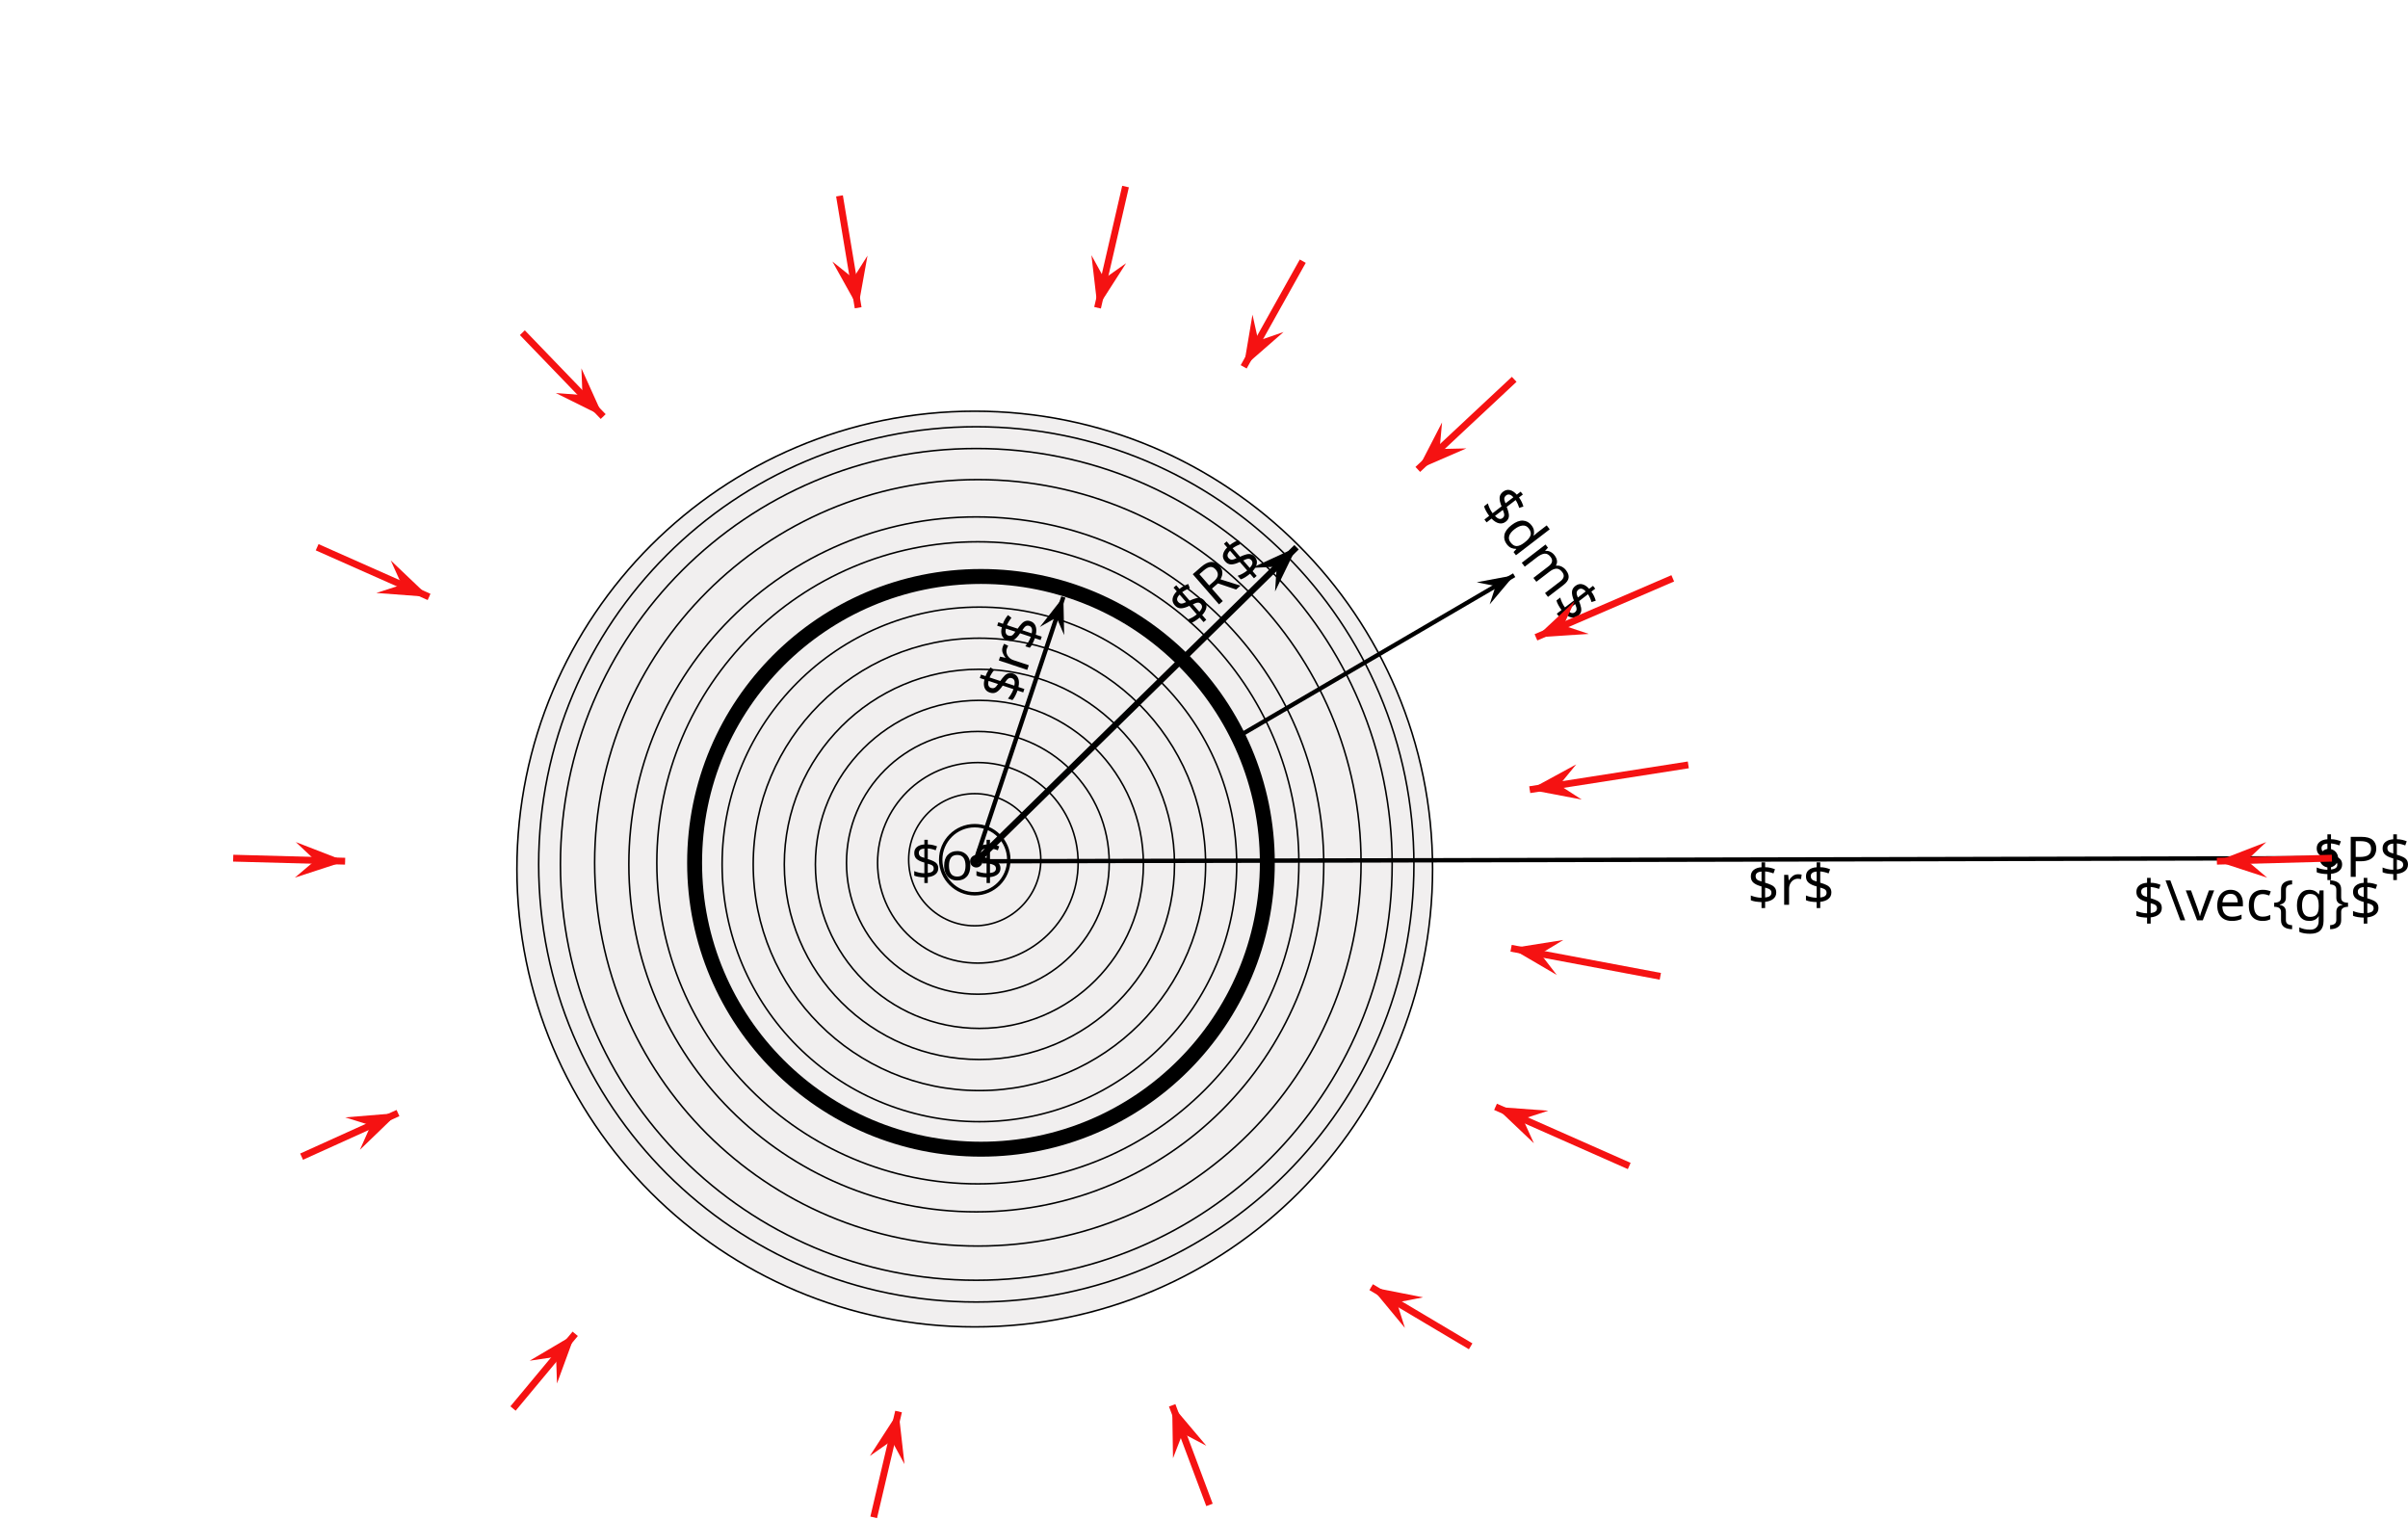
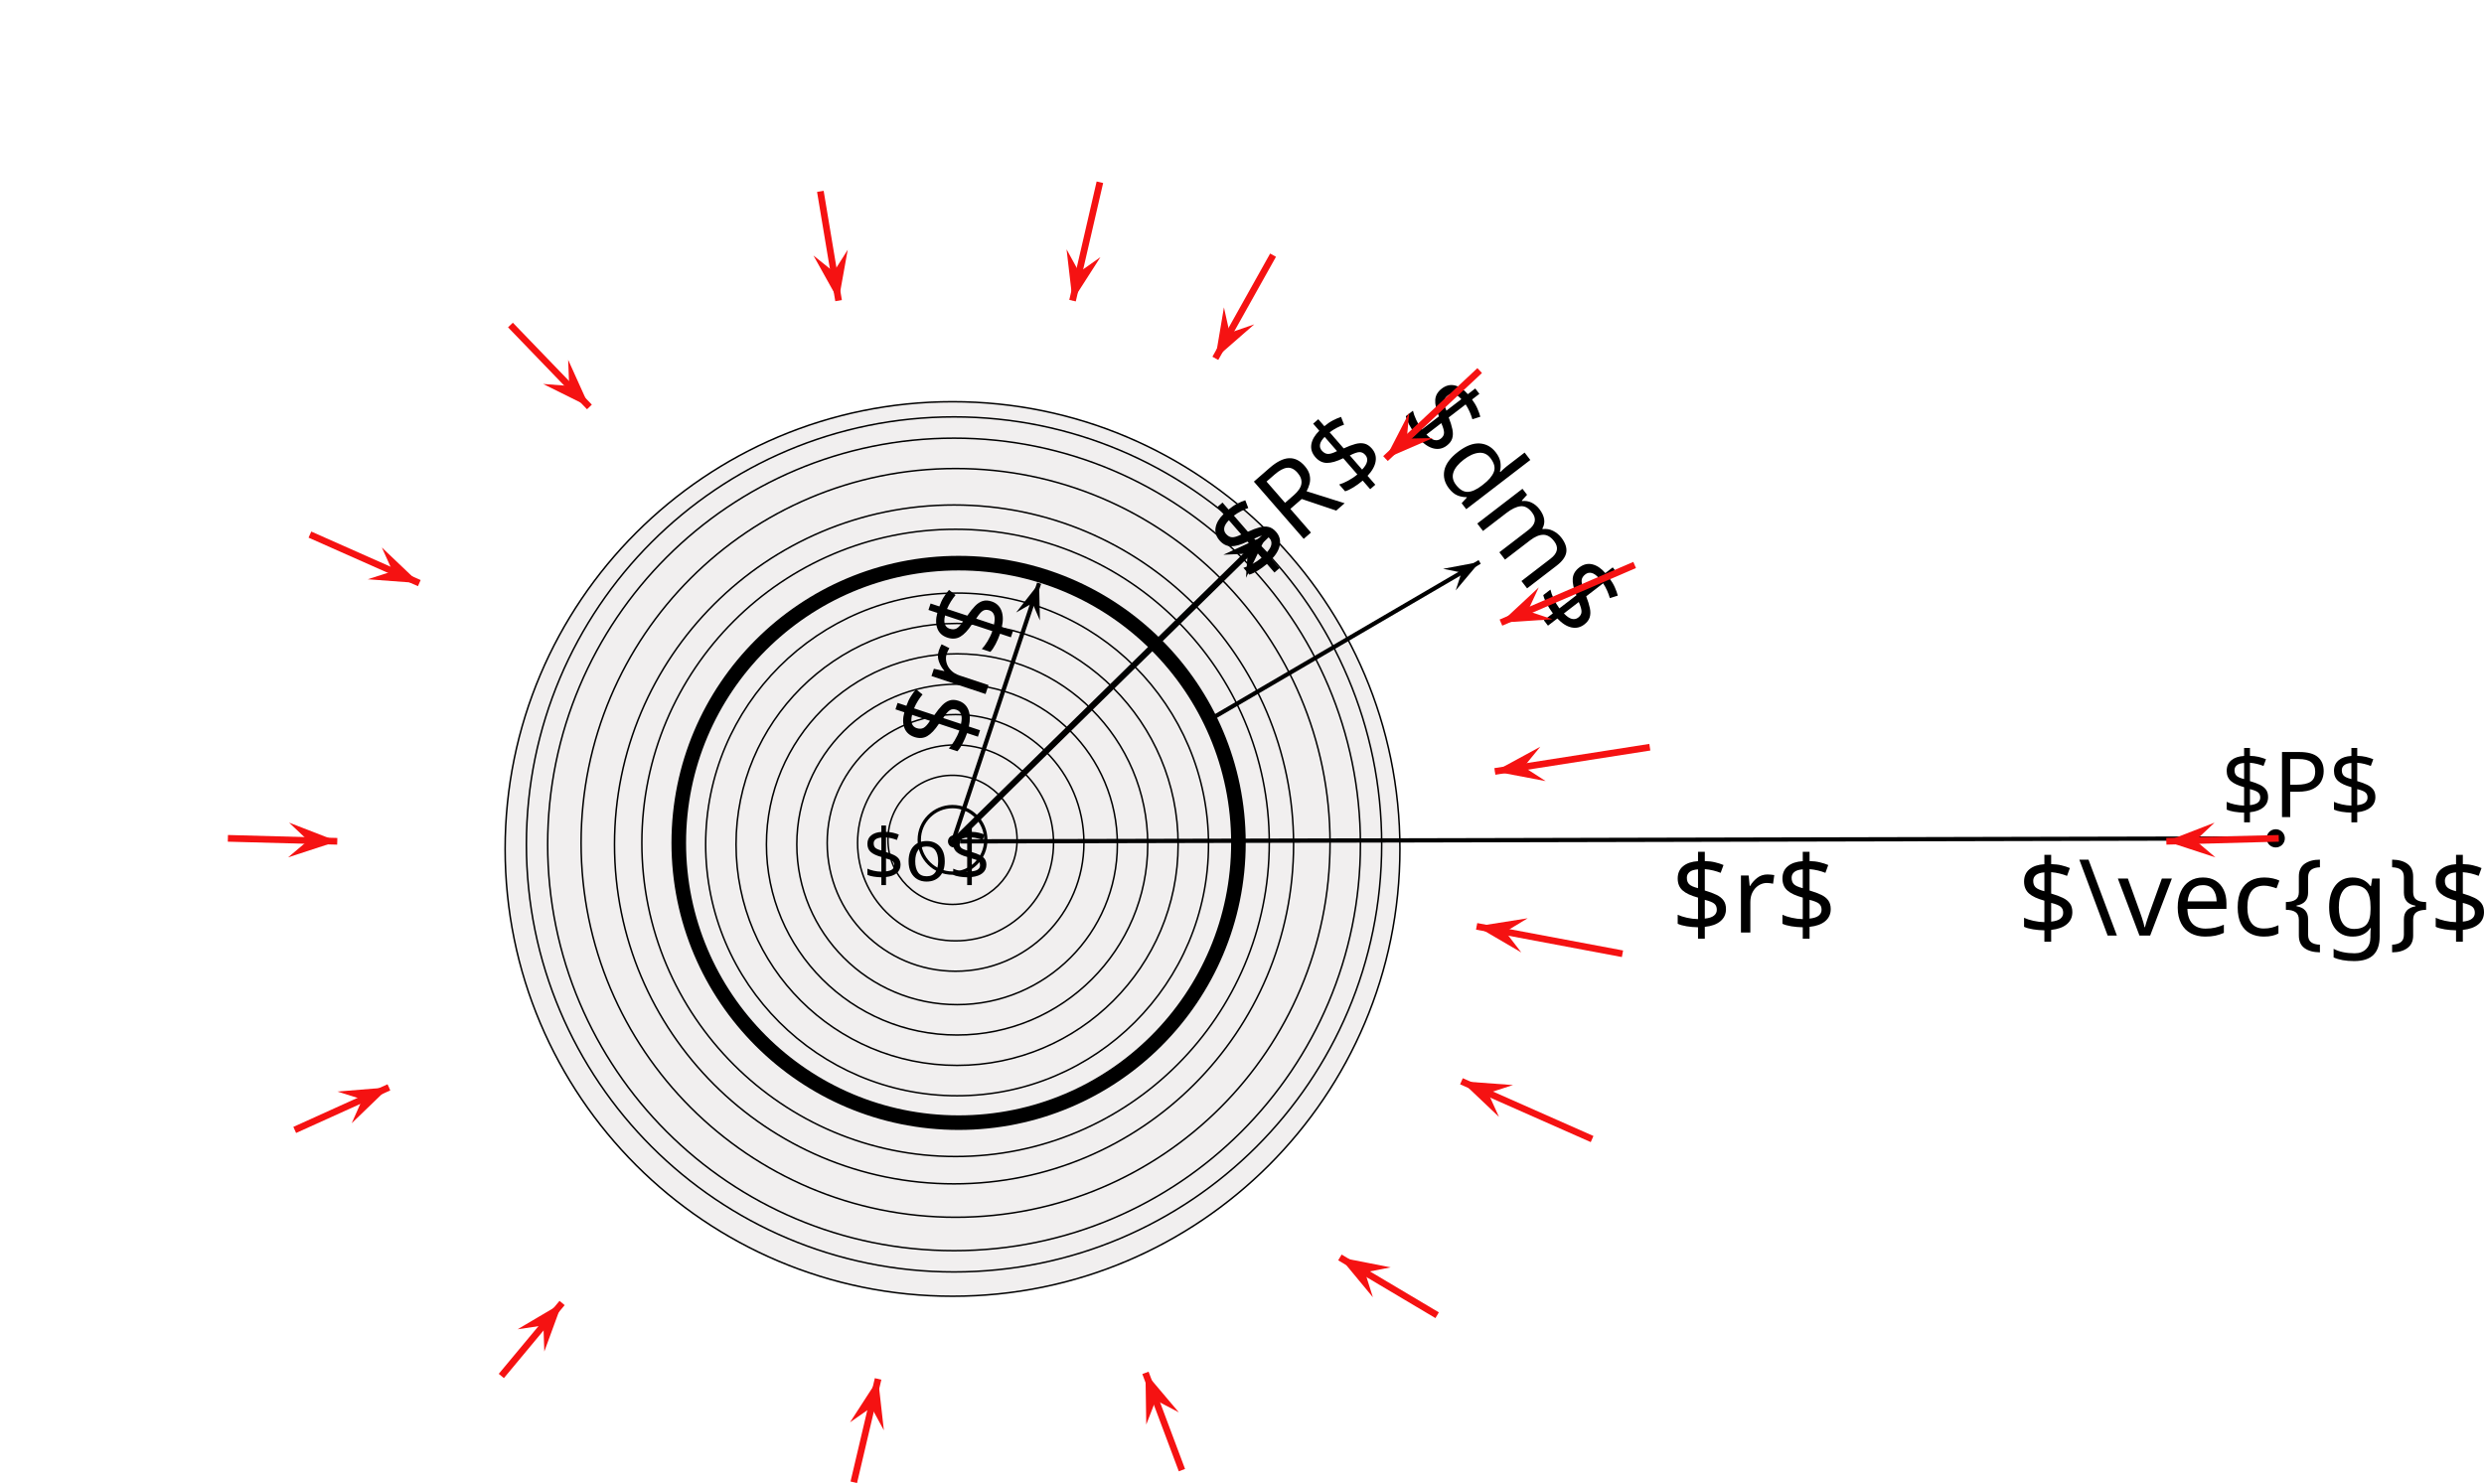
<svg xmlns="http://www.w3.org/2000/svg" xmlns:ns1="http://latexdraw.sourceforge.net/namespaces/latexdraw" version="1.1" baseProfile="full">
  <defs>
-     <marker overflow="visible" orient="auto" id="arrow2-49">
+     <marker overflow="visible" orient="auto" id="arrow2-225">
      <path d="M 0.0 0.0 L -7.452 2.661 L -4.471 0.0 L -7.452 -2.661 z " ns1:arrSizeNum="4.0" fill="black" />
    </marker>
-     <marker overflow="visible" orient="auto" id="arrow2-52">
+     <marker overflow="visible" orient="auto" id="arrow2-229">
      <path d="M 0.0 0.0 L -8.246 2.945 L -4.948 0.0 L -8.246 -2.945 z " ns1:arrSizeNum="4.0" fill="black" />
    </marker>
-     <marker overflow="visible" orient="auto" id="arrow2-57">
-       <path d="M 0.0 0.0 L -7.284 2.601 L -4.37 0.0 L -7.284 -2.601 z " ns1:arrSizeNum="4.0" fill="#f51212" />
-     </marker>
-     <marker overflow="visible" orient="auto" id="arrow2-62">
+     <marker overflow="visible" orient="auto" id="arrow2-236">
+       <path d="M 0.0 0.0 L -7.284 2.601 L -4.37 0.0 L -7.284 -2.601 z " ns1:arrSizeNum="4.0" fill="#f51212" />
+     </marker>
+     <marker overflow="visible" orient="auto" id="arrow2-243">
      <path d="M 0.0 0.0 L -8.246 2.945 L -4.948 0.0 L -8.246 -2.945 z " ns1:arrSizeNum="4.0" fill="black" />
    </marker>
-     <marker overflow="visible" orient="auto" id="arrow2-65">
-       <path d="M 0.0 0.0 L -7.284 2.601 L -4.37 0.0 L -7.284 -2.601 z " ns1:arrSizeNum="4.0" fill="#f51212" />
-     </marker>
-     <marker overflow="visible" orient="auto" id="arrow2-66">
-       <path d="M 0.0 0.0 L -7.284 2.601 L -4.37 0.0 L -7.284 -2.601 z " ns1:arrSizeNum="4.0" fill="#f51212" />
-     </marker>
-     <marker overflow="visible" orient="auto" id="arrow2-67">
-       <path d="M 0.0 0.0 L -7.284 2.601 L -4.37 0.0 L -7.284 -2.601 z " ns1:arrSizeNum="4.0" fill="#f51212" />
-     </marker>
-     <marker overflow="visible" orient="auto" id="arrow2-68">
-       <path d="M 0.0 0.0 L -7.284 2.601 L -4.37 0.0 L -7.284 -2.601 z " ns1:arrSizeNum="4.0" fill="#f51212" />
-     </marker>
-     <marker overflow="visible" orient="auto" id="arrow2-69">
-       <path d="M 0.0 0.0 L -7.284 2.601 L -4.37 0.0 L -7.284 -2.601 z " ns1:arrSizeNum="4.0" fill="#f51212" />
-     </marker>
-     <marker overflow="visible" orient="auto" id="arrow2-70">
-       <path d="M 0.0 0.0 L -7.284 2.601 L -4.37 0.0 L -7.284 -2.601 z " ns1:arrSizeNum="4.0" fill="#f51212" />
-     </marker>
-     <marker overflow="visible" orient="auto" id="arrow2-71">
-       <path d="M 0.0 0.0 L -7.284 2.601 L -4.37 0.0 L -7.284 -2.601 z " ns1:arrSizeNum="4.0" fill="#f51212" />
-     </marker>
-     <marker overflow="visible" orient="auto" id="arrow2-72">
-       <path d="M 0.0 0.0 L -7.284 2.601 L -4.37 0.0 L -7.284 -2.601 z " ns1:arrSizeNum="4.0" fill="#f51212" />
-     </marker>
-     <marker overflow="visible" orient="auto" id="arrow2-73">
-       <path d="M 0.0 0.0 L -7.284 2.601 L -4.37 0.0 L -7.284 -2.601 z " ns1:arrSizeNum="4.0" fill="#f51212" />
-     </marker>
-     <marker overflow="visible" orient="auto" id="arrow2-74">
-       <path d="M 0.0 0.0 L -7.284 2.601 L -4.37 0.0 L -7.284 -2.601 z " ns1:arrSizeNum="4.0" fill="#f51212" />
-     </marker>
-     <marker overflow="visible" orient="auto" id="arrow2-75">
-       <path d="M 0.0 0.0 L -7.284 2.601 L -4.37 0.0 L -7.284 -2.601 z " ns1:arrSizeNum="4.0" fill="#f51212" />
-     </marker>
-     <marker overflow="visible" orient="auto" id="arrow2-76">
-       <path d="M 0.0 0.0 L -7.284 2.601 L -4.37 0.0 L -7.284 -2.601 z " ns1:arrSizeNum="4.0" fill="#f51212" />
-     </marker>
-     <marker overflow="visible" orient="auto" id="arrow2-77">
-       <path d="M 0.0 0.0 L -7.284 2.601 L -4.37 0.0 L -7.284 -2.601 z " ns1:arrSizeNum="4.0" fill="#f51212" />
-     </marker>
-     <marker overflow="visible" orient="auto" id="arrow2-78">
-       <path d="M 0.0 0.0 L -7.284 2.601 L -4.37 0.0 L -7.284 -2.601 z " ns1:arrSizeNum="4.0" fill="#f51212" />
-     </marker>
-     <marker overflow="visible" orient="auto" id="arrow2-79">
-       <path d="M 0.0 0.0 L -7.284 2.601 L -4.37 0.0 L -7.284 -2.601 z " ns1:arrSizeNum="4.0" fill="#f51212" />
-     </marker>
-     <marker overflow="visible" orient="auto" id="arrow2-80">
+     <marker overflow="visible" orient="auto" id="arrow2-247">
+       <path d="M 0.0 0.0 L -7.284 2.601 L -4.37 0.0 L -7.284 -2.601 z " ns1:arrSizeNum="4.0" fill="#f51212" />
+     </marker>
+     <marker overflow="visible" orient="auto" id="arrow2-248">
+       <path d="M 0.0 0.0 L -7.284 2.601 L -4.37 0.0 L -7.284 -2.601 z " ns1:arrSizeNum="4.0" fill="#f51212" />
+     </marker>
+     <marker overflow="visible" orient="auto" id="arrow2-249">
+       <path d="M 0.0 0.0 L -7.284 2.601 L -4.37 0.0 L -7.284 -2.601 z " ns1:arrSizeNum="4.0" fill="#f51212" />
+     </marker>
+     <marker overflow="visible" orient="auto" id="arrow2-250">
+       <path d="M 0.0 0.0 L -7.284 2.601 L -4.37 0.0 L -7.284 -2.601 z " ns1:arrSizeNum="4.0" fill="#f51212" />
+     </marker>
+     <marker overflow="visible" orient="auto" id="arrow2-251">
+       <path d="M 0.0 0.0 L -7.284 2.601 L -4.37 0.0 L -7.284 -2.601 z " ns1:arrSizeNum="4.0" fill="#f51212" />
+     </marker>
+     <marker overflow="visible" orient="auto" id="arrow2-252">
+       <path d="M 0.0 0.0 L -7.284 2.601 L -4.37 0.0 L -7.284 -2.601 z " ns1:arrSizeNum="4.0" fill="#f51212" />
+     </marker>
+     <marker overflow="visible" orient="auto" id="arrow2-253">
+       <path d="M 0.0 0.0 L -7.284 2.601 L -4.37 0.0 L -7.284 -2.601 z " ns1:arrSizeNum="4.0" fill="#f51212" />
+     </marker>
+     <marker overflow="visible" orient="auto" id="arrow2-254">
+       <path d="M 0.0 0.0 L -7.284 2.601 L -4.37 0.0 L -7.284 -2.601 z " ns1:arrSizeNum="4.0" fill="#f51212" />
+     </marker>
+     <marker overflow="visible" orient="auto" id="arrow2-255">
+       <path d="M 0.0 0.0 L -7.284 2.601 L -4.37 0.0 L -7.284 -2.601 z " ns1:arrSizeNum="4.0" fill="#f51212" />
+     </marker>
+     <marker overflow="visible" orient="auto" id="arrow2-256">
+       <path d="M 0.0 0.0 L -7.284 2.601 L -4.37 0.0 L -7.284 -2.601 z " ns1:arrSizeNum="4.0" fill="#f51212" />
+     </marker>
+     <marker overflow="visible" orient="auto" id="arrow2-257">
+       <path d="M 0.0 0.0 L -7.284 2.601 L -4.37 0.0 L -7.284 -2.601 z " ns1:arrSizeNum="4.0" fill="#f51212" />
+     </marker>
+     <marker overflow="visible" orient="auto" id="arrow2-258">
+       <path d="M 0.0 0.0 L -7.284 2.601 L -4.37 0.0 L -7.284 -2.601 z " ns1:arrSizeNum="4.0" fill="#f51212" />
+     </marker>
+     <marker overflow="visible" orient="auto" id="arrow2-259">
+       <path d="M 0.0 0.0 L -7.284 2.601 L -4.37 0.0 L -7.284 -2.601 z " ns1:arrSizeNum="4.0" fill="#f51212" />
+     </marker>
+     <marker overflow="visible" orient="auto" id="arrow2-260">
+       <path d="M 0.0 0.0 L -7.284 2.601 L -4.37 0.0 L -7.284 -2.601 z " ns1:arrSizeNum="4.0" fill="#f51212" />
+     </marker>
+     <marker overflow="visible" orient="auto" id="arrow2-261">
+       <path d="M 0.0 0.0 L -7.284 2.601 L -4.37 0.0 L -7.284 -2.601 z " ns1:arrSizeNum="4.0" fill="#f51212" />
+     </marker>
+     <marker overflow="visible" orient="auto" id="arrow2-262">
      <path d="M 0.0 0.0 L -7.284 2.601 L -4.37 0.0 L -7.284 -2.601 z " ns1:arrSizeNum="4.0" fill="#f51212" />
    </marker>
  </defs>
  <g>
-     <g ns1:type="circle" id="id13">
+     <g ns1:type="circle" id="id188">
      <circle cx="313.5" cy="279.5" r="147.25" ns1:borderPos="outer" stroke-width="0.5" stroke="black" fill="#f1efef" />
    </g>
-     <g ns1:type="circle" id="id15">
+     <g ns1:type="circle" id="id190">
      <circle cx="314.0" cy="278.0" r="140.75" ns1:borderPos="outer" stroke-width="0.5" stroke="black" fill="none" />
    </g>
-     <g ns1:type="circle" id="id17">
+     <g ns1:type="circle" id="id192">
      <circle cx="314.0" cy="278.0" r="133.75" ns1:borderPos="outer" stroke-width="0.5" stroke="black" fill="none" />
    </g>
-     <g ns1:type="circle" id="id19">
+     <g ns1:type="circle" id="id194">
      <circle cx="314.5" cy="277.5" r="123.25" ns1:borderPos="outer" stroke-width="0.5" stroke="black" fill="none" />
    </g>
-     <g ns1:type="circle" id="id21">
+     <g ns1:type="circle" id="id196">
      <circle cx="314.0" cy="278.0" r="111.75" ns1:borderPos="outer" stroke-width="0.5" stroke="black" fill="none" />
    </g>
-     <g ns1:type="circle" id="id23">
+     <g ns1:type="circle" id="id198">
      <circle cx="314.5" cy="277.5" r="103.25" ns1:borderPos="outer" stroke-width="0.5" stroke="black" fill="none" />
    </g>
-     <g ns1:type="circle" id="id25">
+     <g ns1:type="circle" id="id200">
      <circle cx="315.5" cy="277.5" r="92.1" ns1:borderPos="outer" stroke-width="4.8" stroke="black" fill="none" />
    </g>
-     <g ns1:type="circle" id="id27">
+     <g ns1:type="circle" id="id202">
      <circle cx="315.0" cy="278.0" r="82.75" ns1:borderPos="outer" stroke-width="0.5" stroke="black" fill="none" />
    </g>
-     <g ns1:type="circle" id="id29">
+     <g ns1:type="circle" id="id204">
      <circle cx="315.0" cy="278.0" r="72.75" ns1:borderPos="outer" stroke-width="0.5" stroke="black" fill="none" />
    </g>
-     <g ns1:type="circle" id="id31">
+     <g ns1:type="circle" id="id206">
      <circle cx="315.0" cy="278.0" r="62.75" ns1:borderPos="outer" stroke-width="0.5" stroke="black" fill="none" />
    </g>
-     <g ns1:type="circle" id="id33">
+     <g ns1:type="circle" id="id208">
      <circle cx="315.0" cy="278.0" r="52.75" ns1:borderPos="outer" stroke-width="0.5" stroke="black" fill="none" />
    </g>
-     <g ns1:type="circle" id="id35">
+     <g ns1:type="circle" id="id210">
      <circle cx="314.5" cy="277.5" r="42.25" ns1:borderPos="outer" stroke-width="0.5" stroke="black" fill="none" />
    </g>
-     <g ns1:type="circle" id="id37">
+     <g ns1:type="circle" id="id212">
      <circle cx="314.5" cy="277.5" r="32.25" ns1:borderPos="outer" stroke-width="0.5" stroke="black" fill="none" />
    </g>
-     <g ns1:type="circle" id="id39">
+     <g ns1:type="circle" id="id214">
      <circle cx="313.5" cy="276.5" r="21.25" ns1:borderPos="outer" stroke-width="0.5" stroke="black" fill="none" />
    </g>
-     <g ns1:type="circle" id="id41">
+     <g ns1:type="circle" id="id216">
      <circle cx="313.5" cy="276.5" r="10.95" ns1:borderPos="outer" stroke-width="1.1" stroke="black" fill="none" />
    </g>
-     <g ns1:type="circle" id="id43">
+     <g ns1:type="circle" id="id218">
      <circle cx="314.0" cy="277.0" r="1.45" ns1:borderPos="outer" stroke-width="1.1" stroke="black" fill="none" />
    </g>
-     <g ns1:type="line" id="id45">
+     <g ns1:type="line" id="id220">
      <line x1="316.0" x2="750.0" y1="277.0" y2="276.0" stroke-width="1.4" stroke="black" ns1:rotationAngle="0.0" />
    </g>
-     <g ns1:type="dot" id="id46" ns1:size="6.0" ns1:dotShape="dot" ns1:position="749.0 276.0">
+     <g ns1:type="dot" id="id221" ns1:size="6.0" ns1:dotShape="dot" ns1:position="749.0 276.0">
      <circle r="3.0" fill="black" cx="749.0" cy="276.0" />
    </g>
-     <g ns1:type="text" id="id47" font-family="Dialog" fill="black" font-size="18" ns1:x="744.0">
-       <text x="744.0" y="282.0">$P$</text>
-     </g>
-     <g ns1:type="line" id="id49">
-       <line x1="313.0" x2="417.0" y1="278.0" y2="176.0" stroke-width="2.0" stroke="black" ns1:rotationAngle="0.0" marker-end="url(#arrow2-49)" />
-     </g>
-     <g ns1:type="text" id="id50" font-family="Dialog" fill="black" font-size="18" ns1:x="375.00000000000017" transform="rotate(-41.03906) translate(-218.9485 212.0275)">
-       <text x="375" y="192">$R$</text>
-     </g>
-     <g ns1:type="line" id="id52">
-       <line x1="398.0" x2="487.0" y1="237.0" y2="185.0" stroke-width="1.4" stroke="black" ns1:rotationAngle="0.0" marker-end="url(#arrow2-52)" />
-     </g>
-     <g ns1:type="text" id="id53" font-family="Dialog" fill="black" font-size="18" ns1:x="470.0" transform="rotate(52.46423) translate(-51.18023 -462.8337)">
-       <text x="470.0" y="185.0">$dm$</text>
-     </g>
-     <g ns1:type="text" id="id55" font-family="Dialog" fill="black" font-size="18" ns1:x="562.0">
-       <text x="562.0" y="291.0">$r$</text>
-     </g>
-     <g ns1:type="line" id="id57">
-       <line x1="750.0" x2="712.999" y1="276.0" y2="276.975" stroke-width="2.2" stroke="#f51212" ns1:rotationAngle="0.0" marker-end="url(#arrow2-57)" />
-     </g>
-     <g ns1:type="text" id="id58" font-family="Dialog" fill="black" font-size="18" ns1:x="686.0">
-       <text x="686.0" y="296.0">$\vec{g}$</text>
-     </g>
-     <g ns1:type="text" id="id60" font-family="Dialog" fill="black" font-size="17" ns1:x="293.0">
-       <text x="293.0" y="283.0">$o$</text>
-     </g>
-     <g ns1:type="line" id="id62">
-       <line x1="314.0" x2="342.0" y1="276.0" y2="192.0" stroke-width="1.4" stroke="black" ns1:rotationAngle="0.0" marker-end="url(#arrow2-62)" />
-     </g>
-     <g ns1:type="text" id="id63" font-family="Dialog" fill="black" font-size="18" ns1:x="311.0" transform="rotate(-71.64519) translate(-423.2736 165.4269)">
-       <text x="311.0" y="216.0">$r$</text>
-     </g>
-     <g ns1:type="line" id="id65">
-       <line x1="473.0" x2="440.999" y1="433.0" y2="413.975" stroke-width="2.2" stroke="#f51212" ns1:rotationAngle="0.0" marker-end="url(#arrow2-65)" />
-     </g>
-     <g ns1:type="line" id="id66">
-       <line x1="389.0" x2="376.999" y1="484.0" y2="451.975" stroke-width="2.2" stroke="#f51212" ns1:rotationAngle="0.0" marker-end="url(#arrow2-66)" />
-     </g>
-     <g ns1:type="line" id="id67">
-       <line x1="281.0" x2="288.999" y1="488.0" y2="453.975" stroke-width="2.2" stroke="#f51212" ns1:rotationAngle="0.0" marker-end="url(#arrow2-67)" />
-     </g>
-     <g ns1:type="line" id="id68">
-       <line x1="165.0" x2="184.999" y1="453.0" y2="428.975" stroke-width="2.2" stroke="#f51212" ns1:rotationAngle="0.0" marker-end="url(#arrow2-68)" />
-     </g>
-     <g ns1:type="line" id="id69">
-       <line x1="97.0" x2="127.999" y1="372.0" y2="357.975" stroke-width="2.2" stroke="#f51212" ns1:rotationAngle="0.0" marker-end="url(#arrow2-69)" />
-     </g>
-     <g ns1:type="line" id="id70">
-       <line x1="75.0" x2="110.999" y1="276.0" y2="276.975" stroke-width="2.2" stroke="#f51212" ns1:rotationAngle="0.0" marker-end="url(#arrow2-70)" />
-     </g>
-     <g ns1:type="line" id="id71">
-       <line x1="102.0" x2="137.999" y1="176.0" y2="191.975" stroke-width="2.2" stroke="#f51212" ns1:rotationAngle="0.0" marker-end="url(#arrow2-71)" />
-     </g>
-     <g ns1:type="line" id="id72">
-       <line x1="168.0" x2="193.999" y1="107.0" y2="133.975" stroke-width="2.2" stroke="#f51212" ns1:rotationAngle="0.0" marker-end="url(#arrow2-72)" />
-     </g>
-     <g ns1:type="line" id="id73">
-       <line x1="270.0" x2="275.999" y1="63.0" y2="98.975" stroke-width="2.2" stroke="#f51212" ns1:rotationAngle="0.0" marker-end="url(#arrow2-73)" />
-     </g>
-     <g ns1:type="line" id="id74">
-       <line x1="362.0" x2="352.999" y1="60.0" y2="98.975" stroke-width="2.2" stroke="#f51212" ns1:rotationAngle="0.0" marker-end="url(#arrow2-74)" />
-     </g>
-     <g ns1:type="line" id="id75">
-       <line x1="419.0" x2="399.999" y1="84.0" y2="117.975" stroke-width="2.2" stroke="#f51212" ns1:rotationAngle="0.0" marker-end="url(#arrow2-75)" />
-     </g>
-     <g ns1:type="line" id="id76">
-       <line x1="487.0" x2="455.999" y1="122.0" y2="150.975" stroke-width="2.2" stroke="#f51212" ns1:rotationAngle="0.0" marker-end="url(#arrow2-76)" />
-     </g>
-     <g ns1:type="line" id="id77">
-       <line x1="538.0" x2="493.999" y1="186.0" y2="204.975" stroke-width="2.2" stroke="#f51212" ns1:rotationAngle="0.0" marker-end="url(#arrow2-77)" />
-     </g>
-     <g ns1:type="line" id="id78">
-       <line x1="543.0" x2="491.999" y1="246.0" y2="253.975" stroke-width="2.2" stroke="#f51212" ns1:rotationAngle="0.0" marker-end="url(#arrow2-78)" />
-     </g>
-     <g ns1:type="line" id="id79">
-       <line x1="534.0" x2="485.999" y1="314.0" y2="304.975" stroke-width="2.2" stroke="#f51212" ns1:rotationAngle="0.0" marker-end="url(#arrow2-79)" />
-     </g>
-     <g ns1:type="line" id="id80">
-       <line x1="524.0" x2="480.999" y1="375.0" y2="355.975" stroke-width="2.2" stroke="#f51212" ns1:rotationAngle="0.0" marker-end="url(#arrow2-80)" />
+     <g ns1:type="text" id="id222" font-family="Dialog" fill="black" font-size="30" ns1:x="731.0">
+       <text x="731.0" y="269.0">$P$</text>
+     </g>
+     <g ns1:type="line" id="id225">
+       <line x1="313.0" x2="417.0" y1="278.0" y2="176.0" stroke-width="2.0" stroke="black" ns1:rotationAngle="0.0" marker-end="url(#arrow2-225)" />
+     </g>
+     <g ns1:type="text" id="id226" font-family="Dialog" fill="black" font-size="35" ns1:x="396.00000000000017" transform="rotate(-41.03906) translate(-212.2443 242.537)">
+       <text x="396" y="173">$R$</text>
+     </g>
+     <g ns1:type="line" id="id229">
+       <line x1="398.0" x2="487.0" y1="237.0" y2="185.0" stroke-width="1.4" stroke="black" ns1:rotationAngle="0.0" marker-end="url(#arrow2-229)" />
+     </g>
+     <g ns1:type="text" id="id230" font-family="Dialog" fill="black" font-size="35" ns1:x="448.0" transform="rotate(52.46423) translate(-59.61985 -461.5392)">
+       <text x="448.0" y="181.0">$dm$</text>
+     </g>
+     <g ns1:type="text" id="id233" font-family="Dialog" fill="black" font-size="35" ns1:x="550.0">
+       <text x="550.0" y="307.0">$r$</text>
+     </g>
+     <g ns1:type="line" id="id236">
+       <line x1="750.0" x2="712.999" y1="276.0" y2="276.975" stroke-width="2.2" stroke="#f51212" ns1:rotationAngle="0.0" marker-end="url(#arrow2-236)" />
+     </g>
+     <g ns1:type="text" id="id237" font-family="Dialog" fill="black" font-size="35" ns1:x="664.0">
+       <text x="664.0" y="308.0">$\vec{g}$</text>
+     </g>
+     <g ns1:type="text" id="id240" font-family="Dialog" fill="black" font-size="24" ns1:x="284.0">
+       <text x="284.0" y="290.0">$o$</text>
+     </g>
+     <g ns1:type="line" id="id243">
+       <line x1="314.0" x2="342.0" y1="276.0" y2="192.0" stroke-width="1.4" stroke="black" ns1:rotationAngle="0.0" marker-end="url(#arrow2-243)" />
+     </g>
+     <g ns1:type="text" id="id244" font-family="Dialog" fill="black" font-size="35" ns1:x="287.0" transform="rotate(-71.64519) translate(-424.7002 149.8253)">
+       <text x="287.0" y="230.0">$r$</text>
+     </g>
+     <g ns1:type="line" id="id247">
+       <line x1="473.0" x2="440.999" y1="433.0" y2="413.975" stroke-width="2.2" stroke="#f51212" ns1:rotationAngle="0.0" marker-end="url(#arrow2-247)" />
+     </g>
+     <g ns1:type="line" id="id248">
+       <line x1="389.0" x2="376.999" y1="484.0" y2="451.975" stroke-width="2.2" stroke="#f51212" ns1:rotationAngle="0.0" marker-end="url(#arrow2-248)" />
+     </g>
+     <g ns1:type="line" id="id249">
+       <line x1="281.0" x2="288.999" y1="488.0" y2="453.975" stroke-width="2.2" stroke="#f51212" ns1:rotationAngle="0.0" marker-end="url(#arrow2-249)" />
+     </g>
+     <g ns1:type="line" id="id250">
+       <line x1="165.0" x2="184.999" y1="453.0" y2="428.975" stroke-width="2.2" stroke="#f51212" ns1:rotationAngle="0.0" marker-end="url(#arrow2-250)" />
+     </g>
+     <g ns1:type="line" id="id251">
+       <line x1="97.0" x2="127.999" y1="372.0" y2="357.975" stroke-width="2.2" stroke="#f51212" ns1:rotationAngle="0.0" marker-end="url(#arrow2-251)" />
+     </g>
+     <g ns1:type="line" id="id252">
+       <line x1="75.0" x2="110.999" y1="276.0" y2="276.975" stroke-width="2.2" stroke="#f51212" ns1:rotationAngle="0.0" marker-end="url(#arrow2-252)" />
+     </g>
+     <g ns1:type="line" id="id253">
+       <line x1="102.0" x2="137.999" y1="176.0" y2="191.975" stroke-width="2.2" stroke="#f51212" ns1:rotationAngle="0.0" marker-end="url(#arrow2-253)" />
+     </g>
+     <g ns1:type="line" id="id254">
+       <line x1="168.0" x2="193.999" y1="107.0" y2="133.975" stroke-width="2.2" stroke="#f51212" ns1:rotationAngle="0.0" marker-end="url(#arrow2-254)" />
+     </g>
+     <g ns1:type="line" id="id255">
+       <line x1="270.0" x2="275.999" y1="63.0" y2="98.975" stroke-width="2.2" stroke="#f51212" ns1:rotationAngle="0.0" marker-end="url(#arrow2-255)" />
+     </g>
+     <g ns1:type="line" id="id256">
+       <line x1="362.0" x2="352.999" y1="60.0" y2="98.975" stroke-width="2.2" stroke="#f51212" ns1:rotationAngle="0.0" marker-end="url(#arrow2-256)" />
+     </g>
+     <g ns1:type="line" id="id257">
+       <line x1="419.0" x2="399.999" y1="84.0" y2="117.975" stroke-width="2.2" stroke="#f51212" ns1:rotationAngle="0.0" marker-end="url(#arrow2-257)" />
+     </g>
+     <g ns1:type="line" id="id258">
+       <line x1="487.0" x2="455.999" y1="122.0" y2="150.975" stroke-width="2.2" stroke="#f51212" ns1:rotationAngle="0.0" marker-end="url(#arrow2-258)" />
+     </g>
+     <g ns1:type="line" id="id259">
+       <line x1="538.0" x2="493.999" y1="186.0" y2="204.975" stroke-width="2.2" stroke="#f51212" ns1:rotationAngle="0.0" marker-end="url(#arrow2-259)" />
+     </g>
+     <g ns1:type="line" id="id260">
+       <line x1="543.0" x2="491.999" y1="246.0" y2="253.975" stroke-width="2.2" stroke="#f51212" ns1:rotationAngle="0.0" marker-end="url(#arrow2-260)" />
+     </g>
+     <g ns1:type="line" id="id261">
+       <line x1="534.0" x2="485.999" y1="314.0" y2="304.975" stroke-width="2.2" stroke="#f51212" ns1:rotationAngle="0.0" marker-end="url(#arrow2-261)" />
+     </g>
+     <g ns1:type="line" id="id262">
+       <line x1="524.0" x2="480.999" y1="375.0" y2="355.975" stroke-width="2.2" stroke="#f51212" ns1:rotationAngle="0.0" marker-end="url(#arrow2-262)" />
    </g>
  </g>
</svg>
